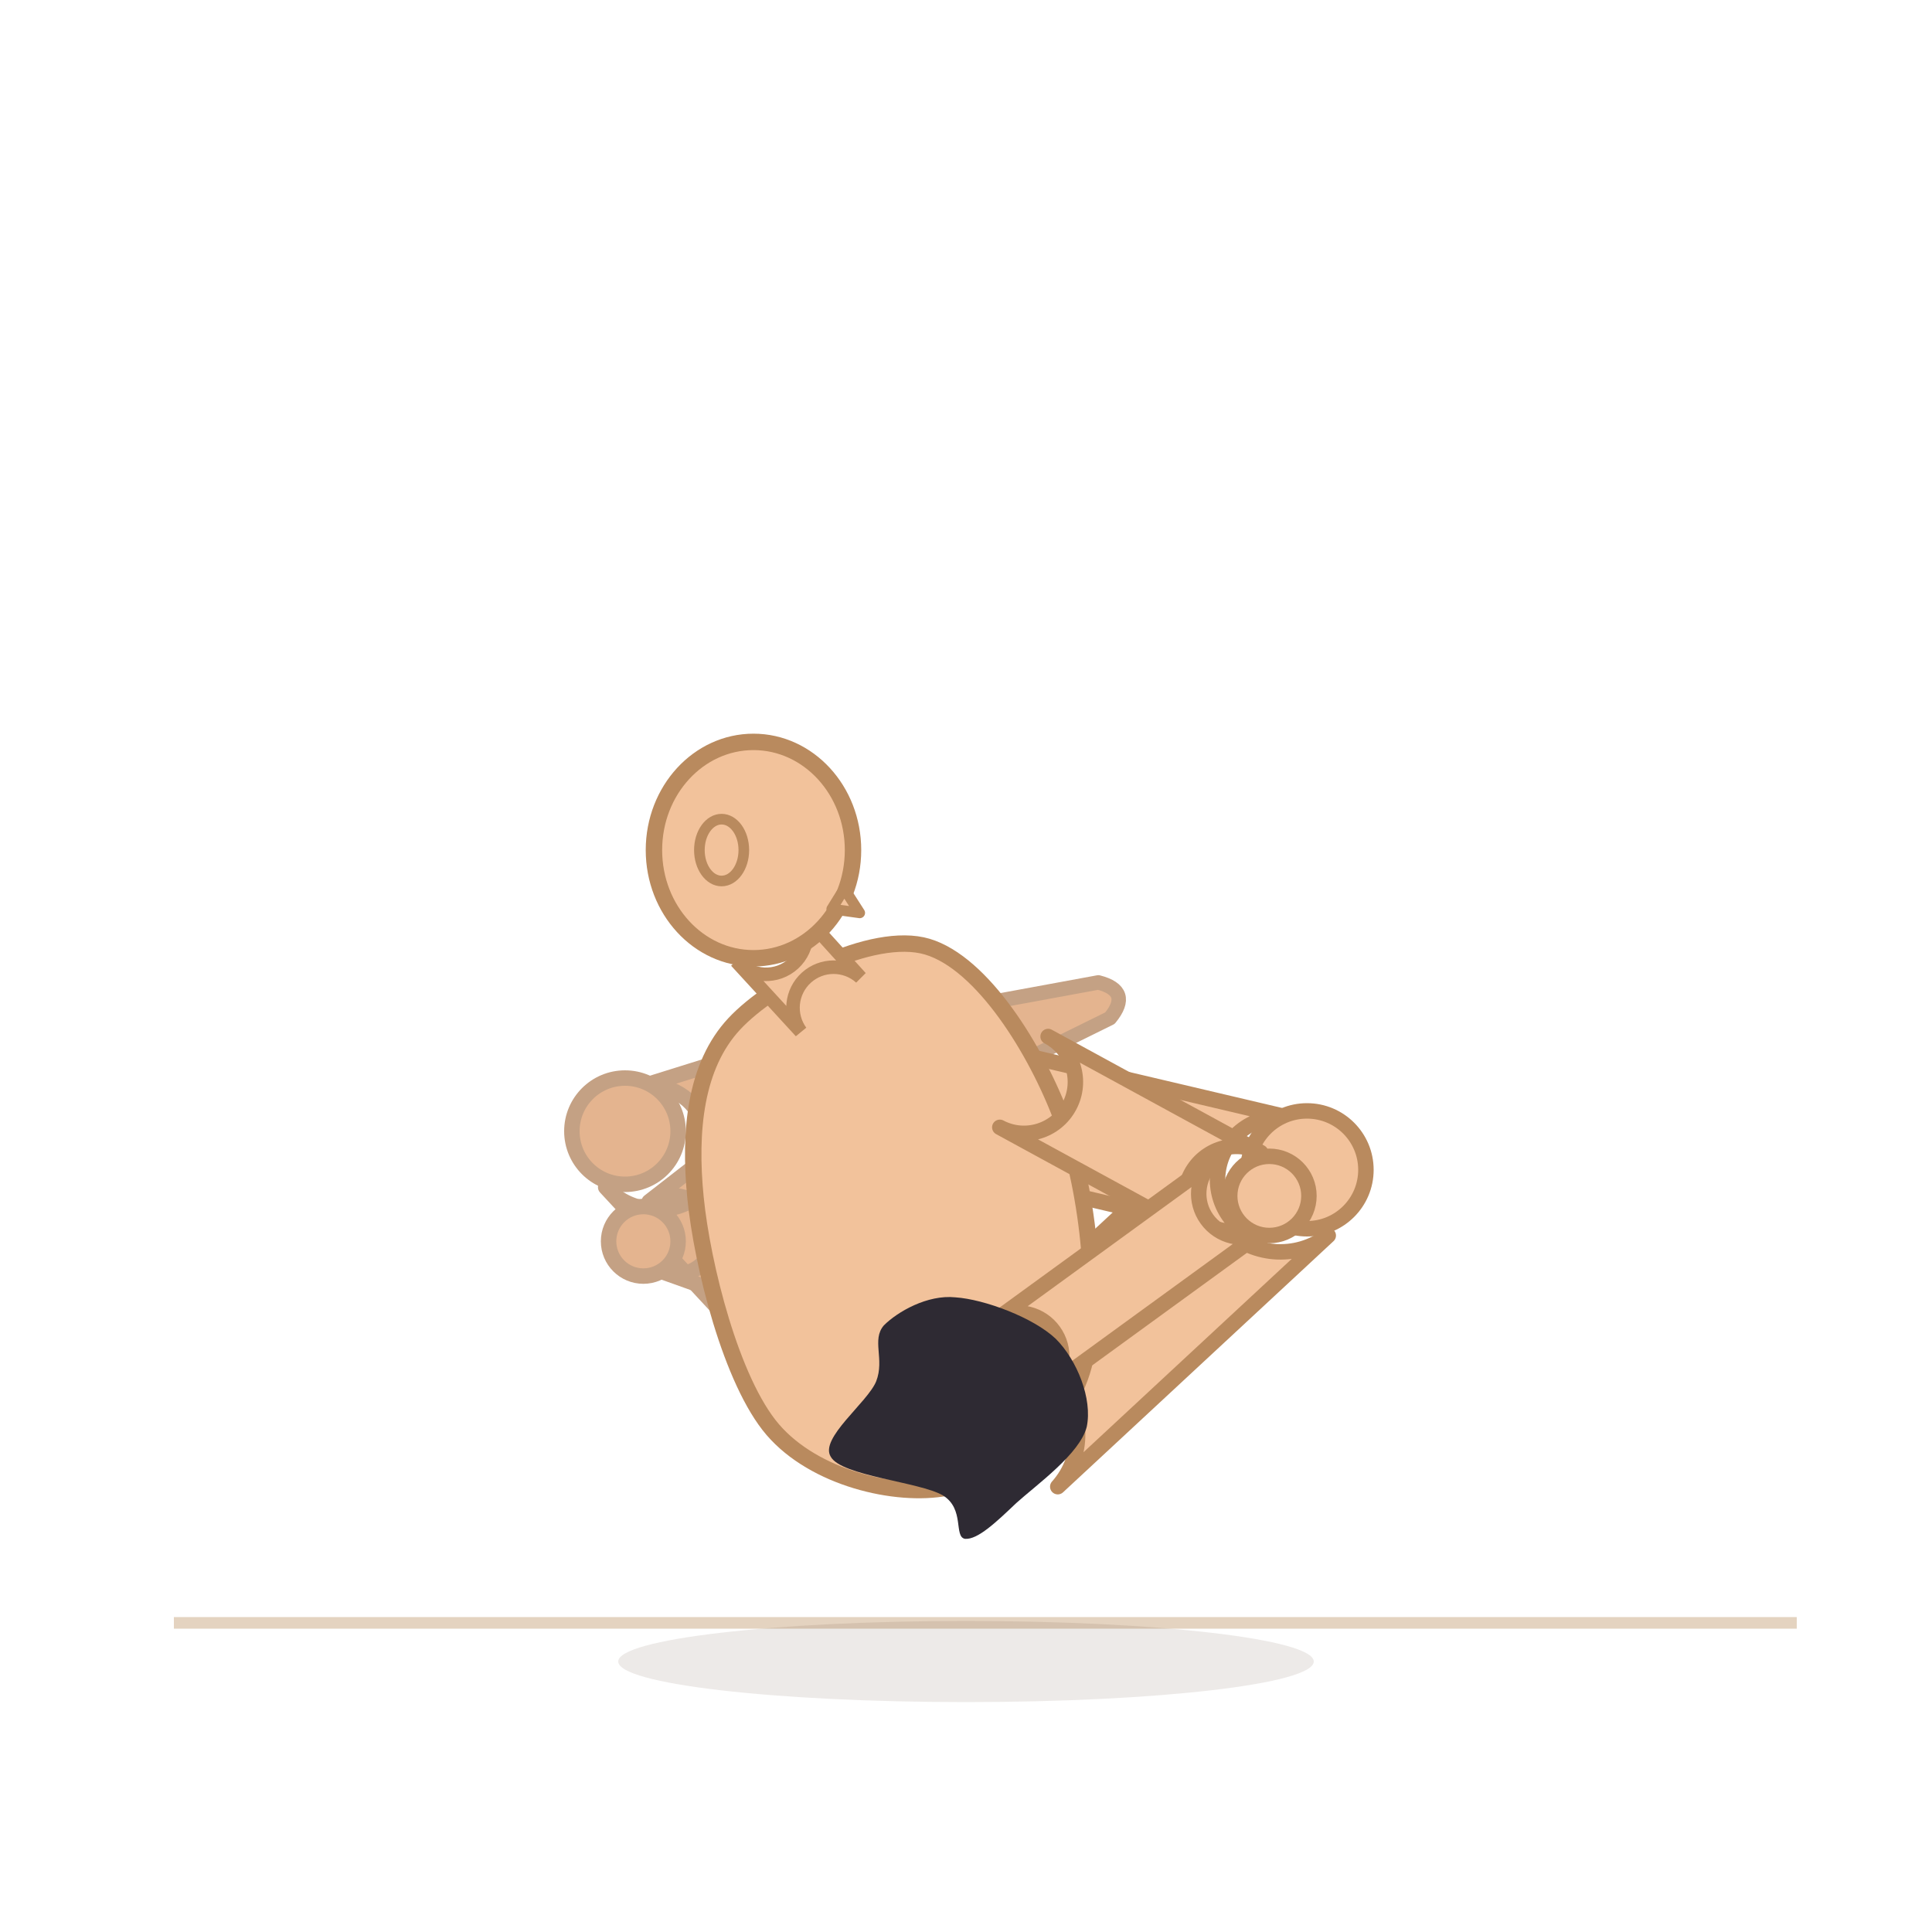
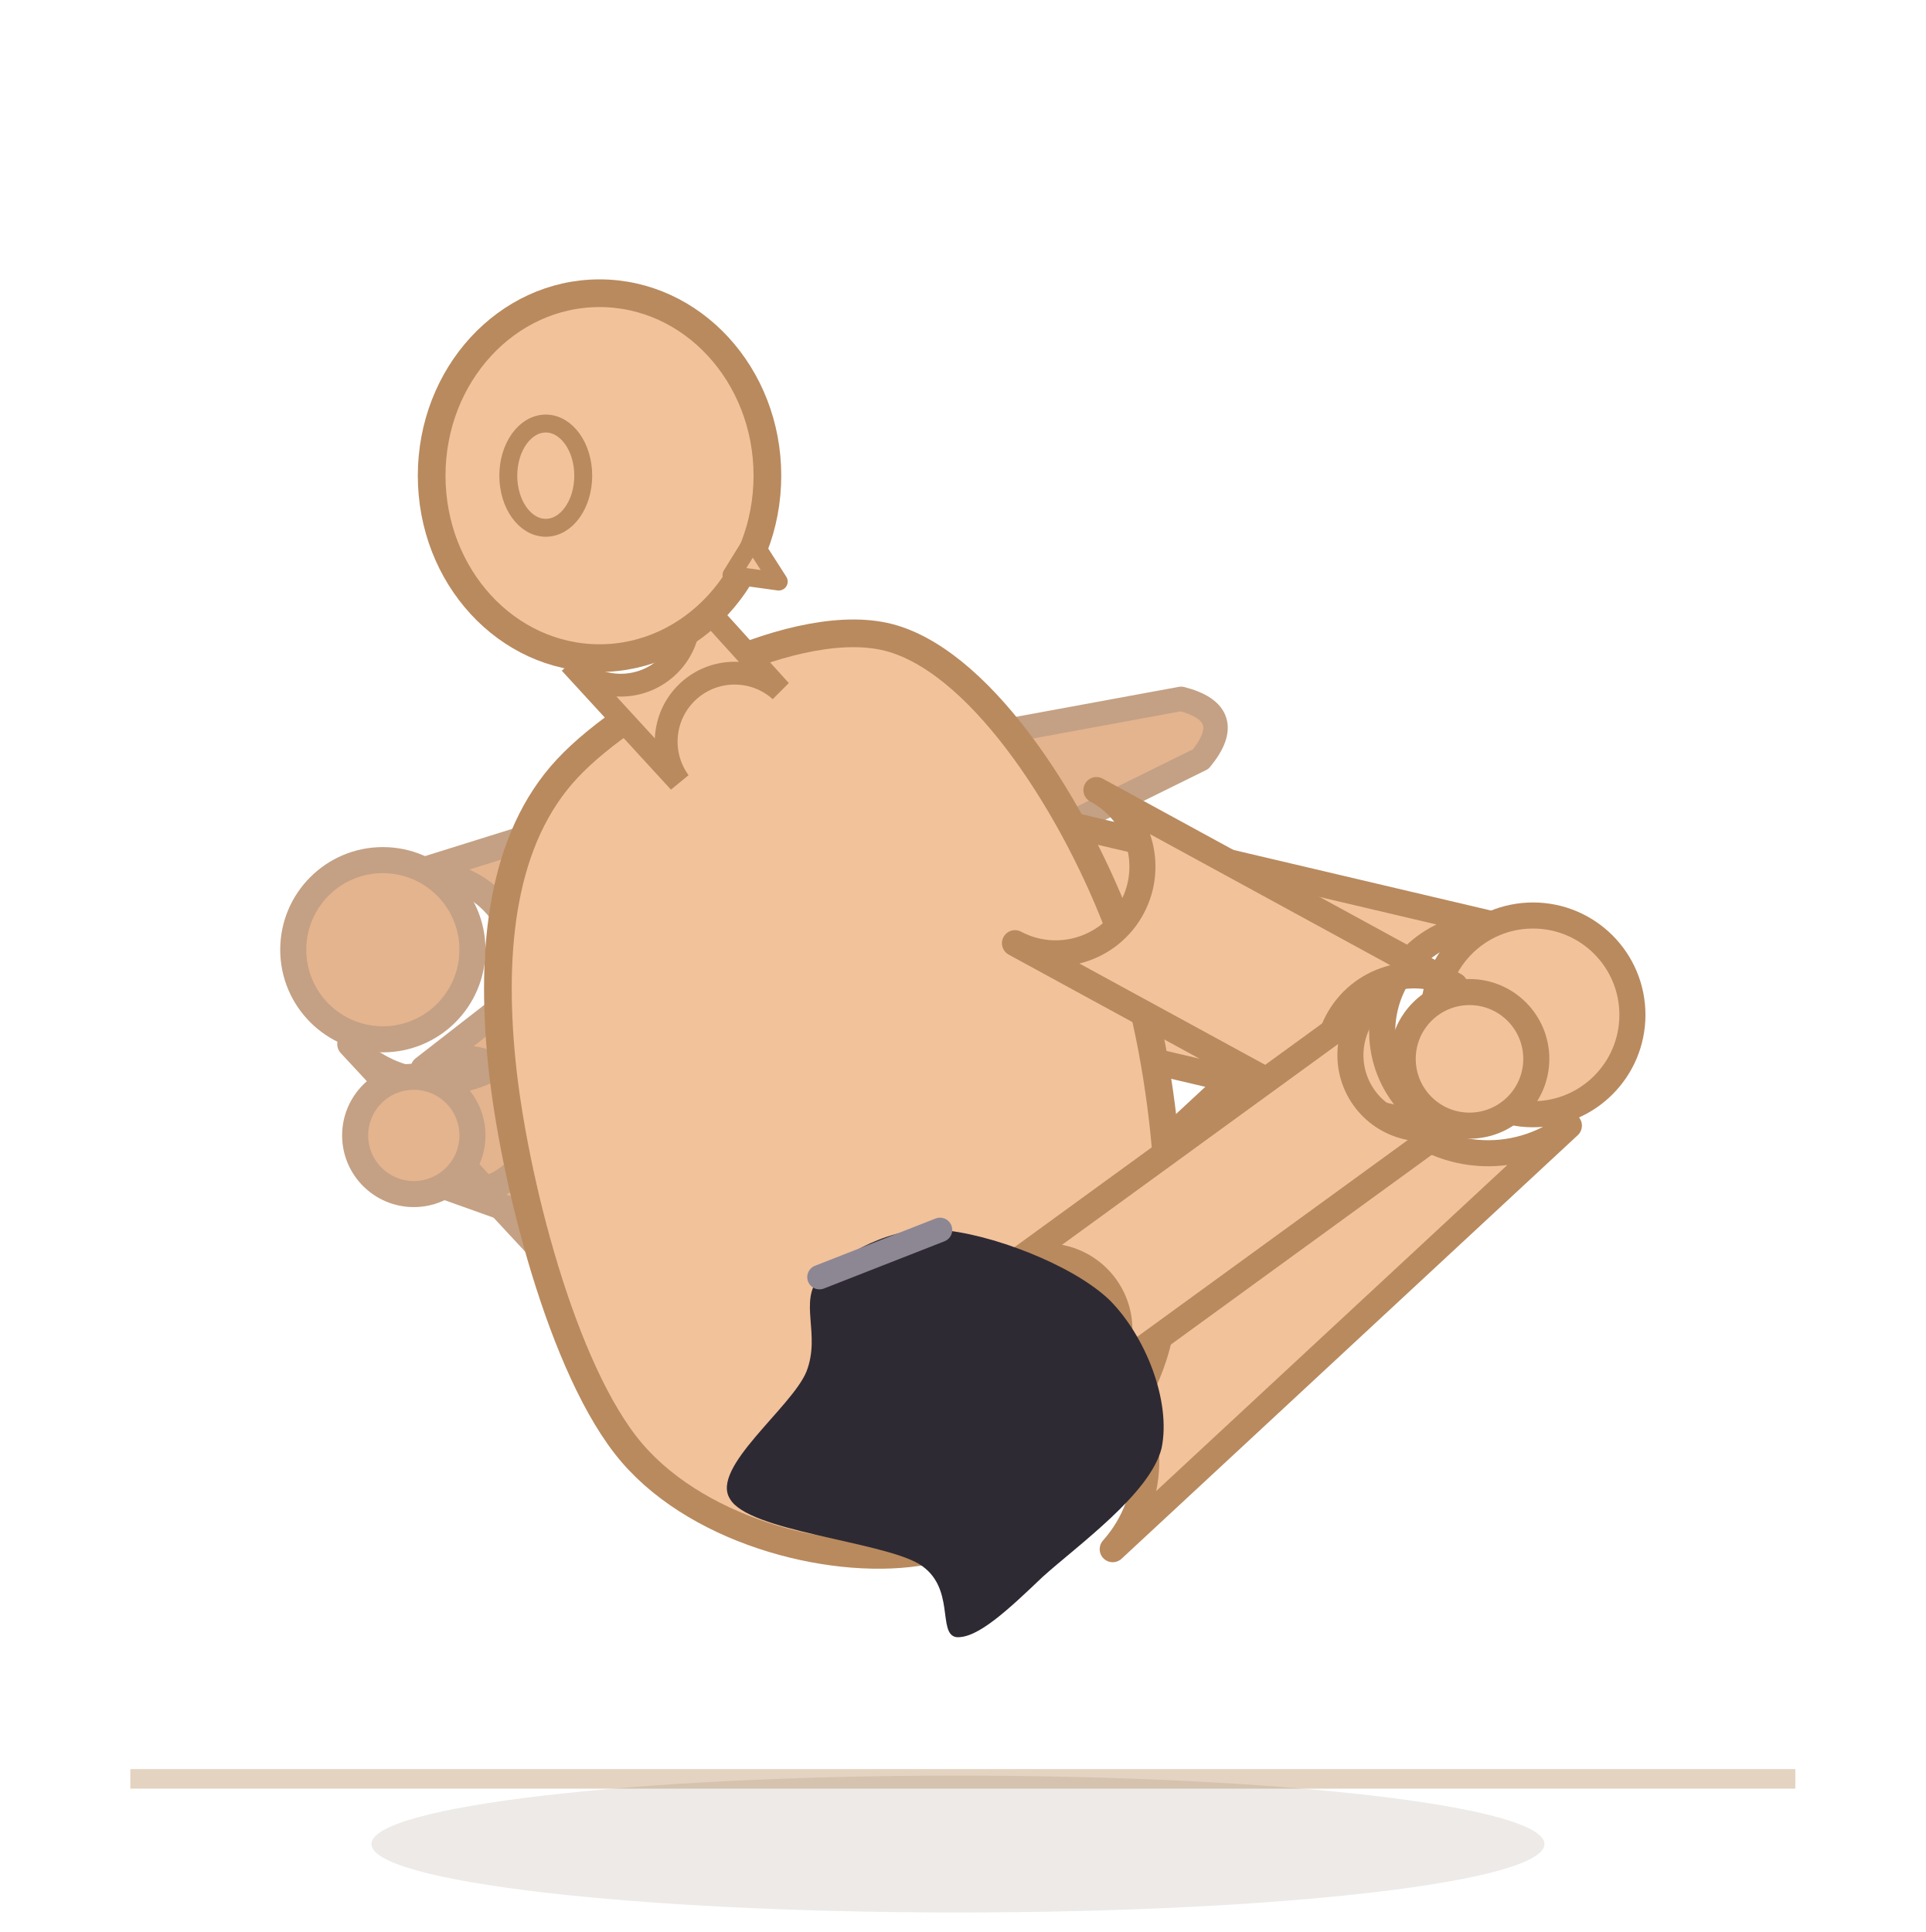
- <svg xmlns="http://www.w3.org/2000/svg" viewBox="0 0 200 200">
-   <line x1="18" y1="168" x2="186" y2="168" stroke="#e4d3c0" stroke-width="1.2" />
+ <svg xmlns="http://www.w3.org/2000/svg" viewBox="41.2 58.8 118.2 118.6">
+   <line x1="49.2" y1="168" x2="151.4" y2="168" stroke="#e4d3c0" stroke-width="1.2" />
  <ellipse cx="100" cy="172" rx="36" ry="4.2" fill="rgba(70,48,28,0.10)" />
  <path d="M 99.3,141.1 L 73.3,113.1 A 7.2 7.2 0 0 1 62.7,122.9 L 88.7,150.9 A 7.2 7.2 0 0 1 99.3,141.1 Z" fill="#e4b48f" stroke="#c4a184" stroke-width="1.6" stroke-linejoin="round" />
  <path d="M 69.7,123.5 L 101.7,113.5 A 5.8 5.8 0 0 1 98.3,102.5 L 66.3,112.5 A 5.8 5.8 0 0 1 69.7,123.5 Z" fill="#e4b48f" stroke="#c4a184" stroke-width="1.6" stroke-linejoin="round" />
  <circle cx="64.7" cy="117.1" r="5.5" fill="#e4b48f" stroke="#c4a184" stroke-width="1.6" />
  <path d="M 99.9,112.8 L 114.9,105.4 Q 117.2,102.6 113.7,101.7 L 97.4,104.7 Z" fill="#e4b48f" stroke="#c4a184" stroke-width="1.5" stroke-linejoin="round" />
  <path d="M 109.5,153.9 L 137.5,127.9 A 8.1 8.1 0 0 1 126.5,116.1 L 98.5,142.1 A 8.1 8.1 0 0 1 109.5,153.9 Z" fill="#f2c29b" stroke="#b98a5e" stroke-width="1.6" stroke-linejoin="round" />
  <path d="M 133.5,115.7 L 99.5,107.7 A 6.5 6.5 0 0 1 96.5,120.3 L 130.5,128.3 A 6.5 6.5 0 0 1 133.5,115.7 Z" fill="#f2c29b" stroke="#b98a5e" stroke-width="1.6" stroke-linejoin="round" />
  <circle cx="135.3" cy="121.1" r="6.1" fill="#f2c29b" stroke="#b98a5e" stroke-width="1.6" />
  <path d="M 100.5,109.9 L 83.8,108.7 Q 80.5,109.9 83,112.4 L 98.6,118.1 Z" fill="#f2c29b" stroke="#b98a5e" stroke-width="1.5" stroke-linejoin="round" />
  <path d="M 85.2,110.4 L 67.2,124.4 A 4.6 4.6 0 0 1 72.8,131.6 L 90.8,117.6 A 4.6 4.6 0 0 1 85.2,110.4 Z" fill="#e4b48f" stroke="#c4a184" stroke-width="1.6" stroke-linejoin="round" />
  <path d="M 68.7,131.7 L 96.7,141.7 A 3.9 3.9 0 0 1 99.3,134.3 L 71.3,124.3 A 3.9 3.9 0 0 1 68.7,131.7 Z" fill="#e4b48f" stroke="#c4a184" stroke-width="1.6" stroke-linejoin="round" />
  <circle cx="66.6" cy="128.5" r="3.6" fill="#e4b48f" stroke="#c4a184" stroke-width="1.6" />
  <path d="M 96.7,141.8 Q 104.8,145.7 108.4,141.7 Q 107.8,137.3 99.2,134.7 Z" fill="#e4b48f" stroke="#c4a184" stroke-width="1.4" stroke-linejoin="round" />
  <path d="M 76,106 C 80,101.7 90.3,96.3 96,98 C 101.7,99.7 107.3,108.7 110,116 C 112.7,123.3 114,135.7 112,142 C 110,148.3 103.3,153 98,154 C 92.7,155 84.3,153 80,148 C 75.7,143 72.7,131 72,124 C 71.3,117 72,110.3 76,106 Z" fill="#f2c29b" stroke="#b98a5e" stroke-width="1.7" stroke-linejoin="round" />
  <path d="M 103.5,116.7 L 125.5,128.7 A 5.3 5.3 0 0 1 130.5,119.3 L 108.5,107.3 A 5.3 5.3 0 0 1 103.5,116.7 Z" fill="#f2c29b" stroke="#b98a5e" stroke-width="1.6" stroke-linejoin="round" />
  <path d="M 125.4,120.4 L 103.4,136.4 A 4.5 4.5 0 0 1 108.6,143.6 L 130.6,127.6 A 4.5 4.5 0 0 1 125.4,120.4 Z" fill="#f2c29b" stroke="#b98a5e" stroke-width="1.6" stroke-linejoin="round" />
  <circle cx="131.4" cy="123.8" r="4.1" fill="#f2c29b" stroke="#b98a5e" stroke-width="1.6" />
  <path d="M 103.6,136.8 Q 95.8,141.2 97.1,146.5 Q 101.1,148.5 108.1,142.8 Z" fill="#f2c29b" stroke="#b98a5e" stroke-width="1.4" stroke-linejoin="round" />
  <path d="M 89.1,101.2 L 82.4,93.8 A 4.2 4.2 0 0 1 76.2,99.5 L 82.9,106.8 A 4.2 4.2 0 0 1 89.1,101.2 Z" fill="#f2c29b" stroke="#b98a5e" stroke-width="1.4" />
  <ellipse cx="78" cy="88" rx="10.304" ry="11.2" fill="#f2c29b" stroke="#b98a5e" stroke-width="1.7" />
  <ellipse cx="74.7" cy="88" rx="2.3" ry="3.2" fill="#f2c29b" stroke="#b98a5e" stroke-width="1.1" />
  <path d="M 86.1,94.1 L 89,94.5 L 87.4,92 Z" fill="#f2c29b" stroke="#b98a5e" stroke-width="1.1" stroke-linejoin="round" />
  <g data-shorts="1">
    <path d="M 91.5,137.2 C 92.9,135.8 96,134 98.9,134.3 C 101.9,134.5 107,136.4 109.3,138.6 C 111.5,140.8 113.1,144.8 112.5,147.7 C 111.8,150.5 107.3,153.7 105.2,155.6 C 103.1,157.6 101.2,159.4 99.9,159.3 C 98.7,159.1 99.9,156.2 97.6,154.8 C 95.2,153.4 87.1,152.8 86,150.8 C 84.8,148.9 89.8,145.2 90.7,143 C 91.6,140.7 90.2,138.7 91.5,137.2 Z" fill="#2e2a33" />
+     <path d="M 91.5,137.2 L 98.9,134.3" fill="none" stroke="#8d8794" stroke-width="1.5" stroke-linecap="round" />
  </g>
</svg>
